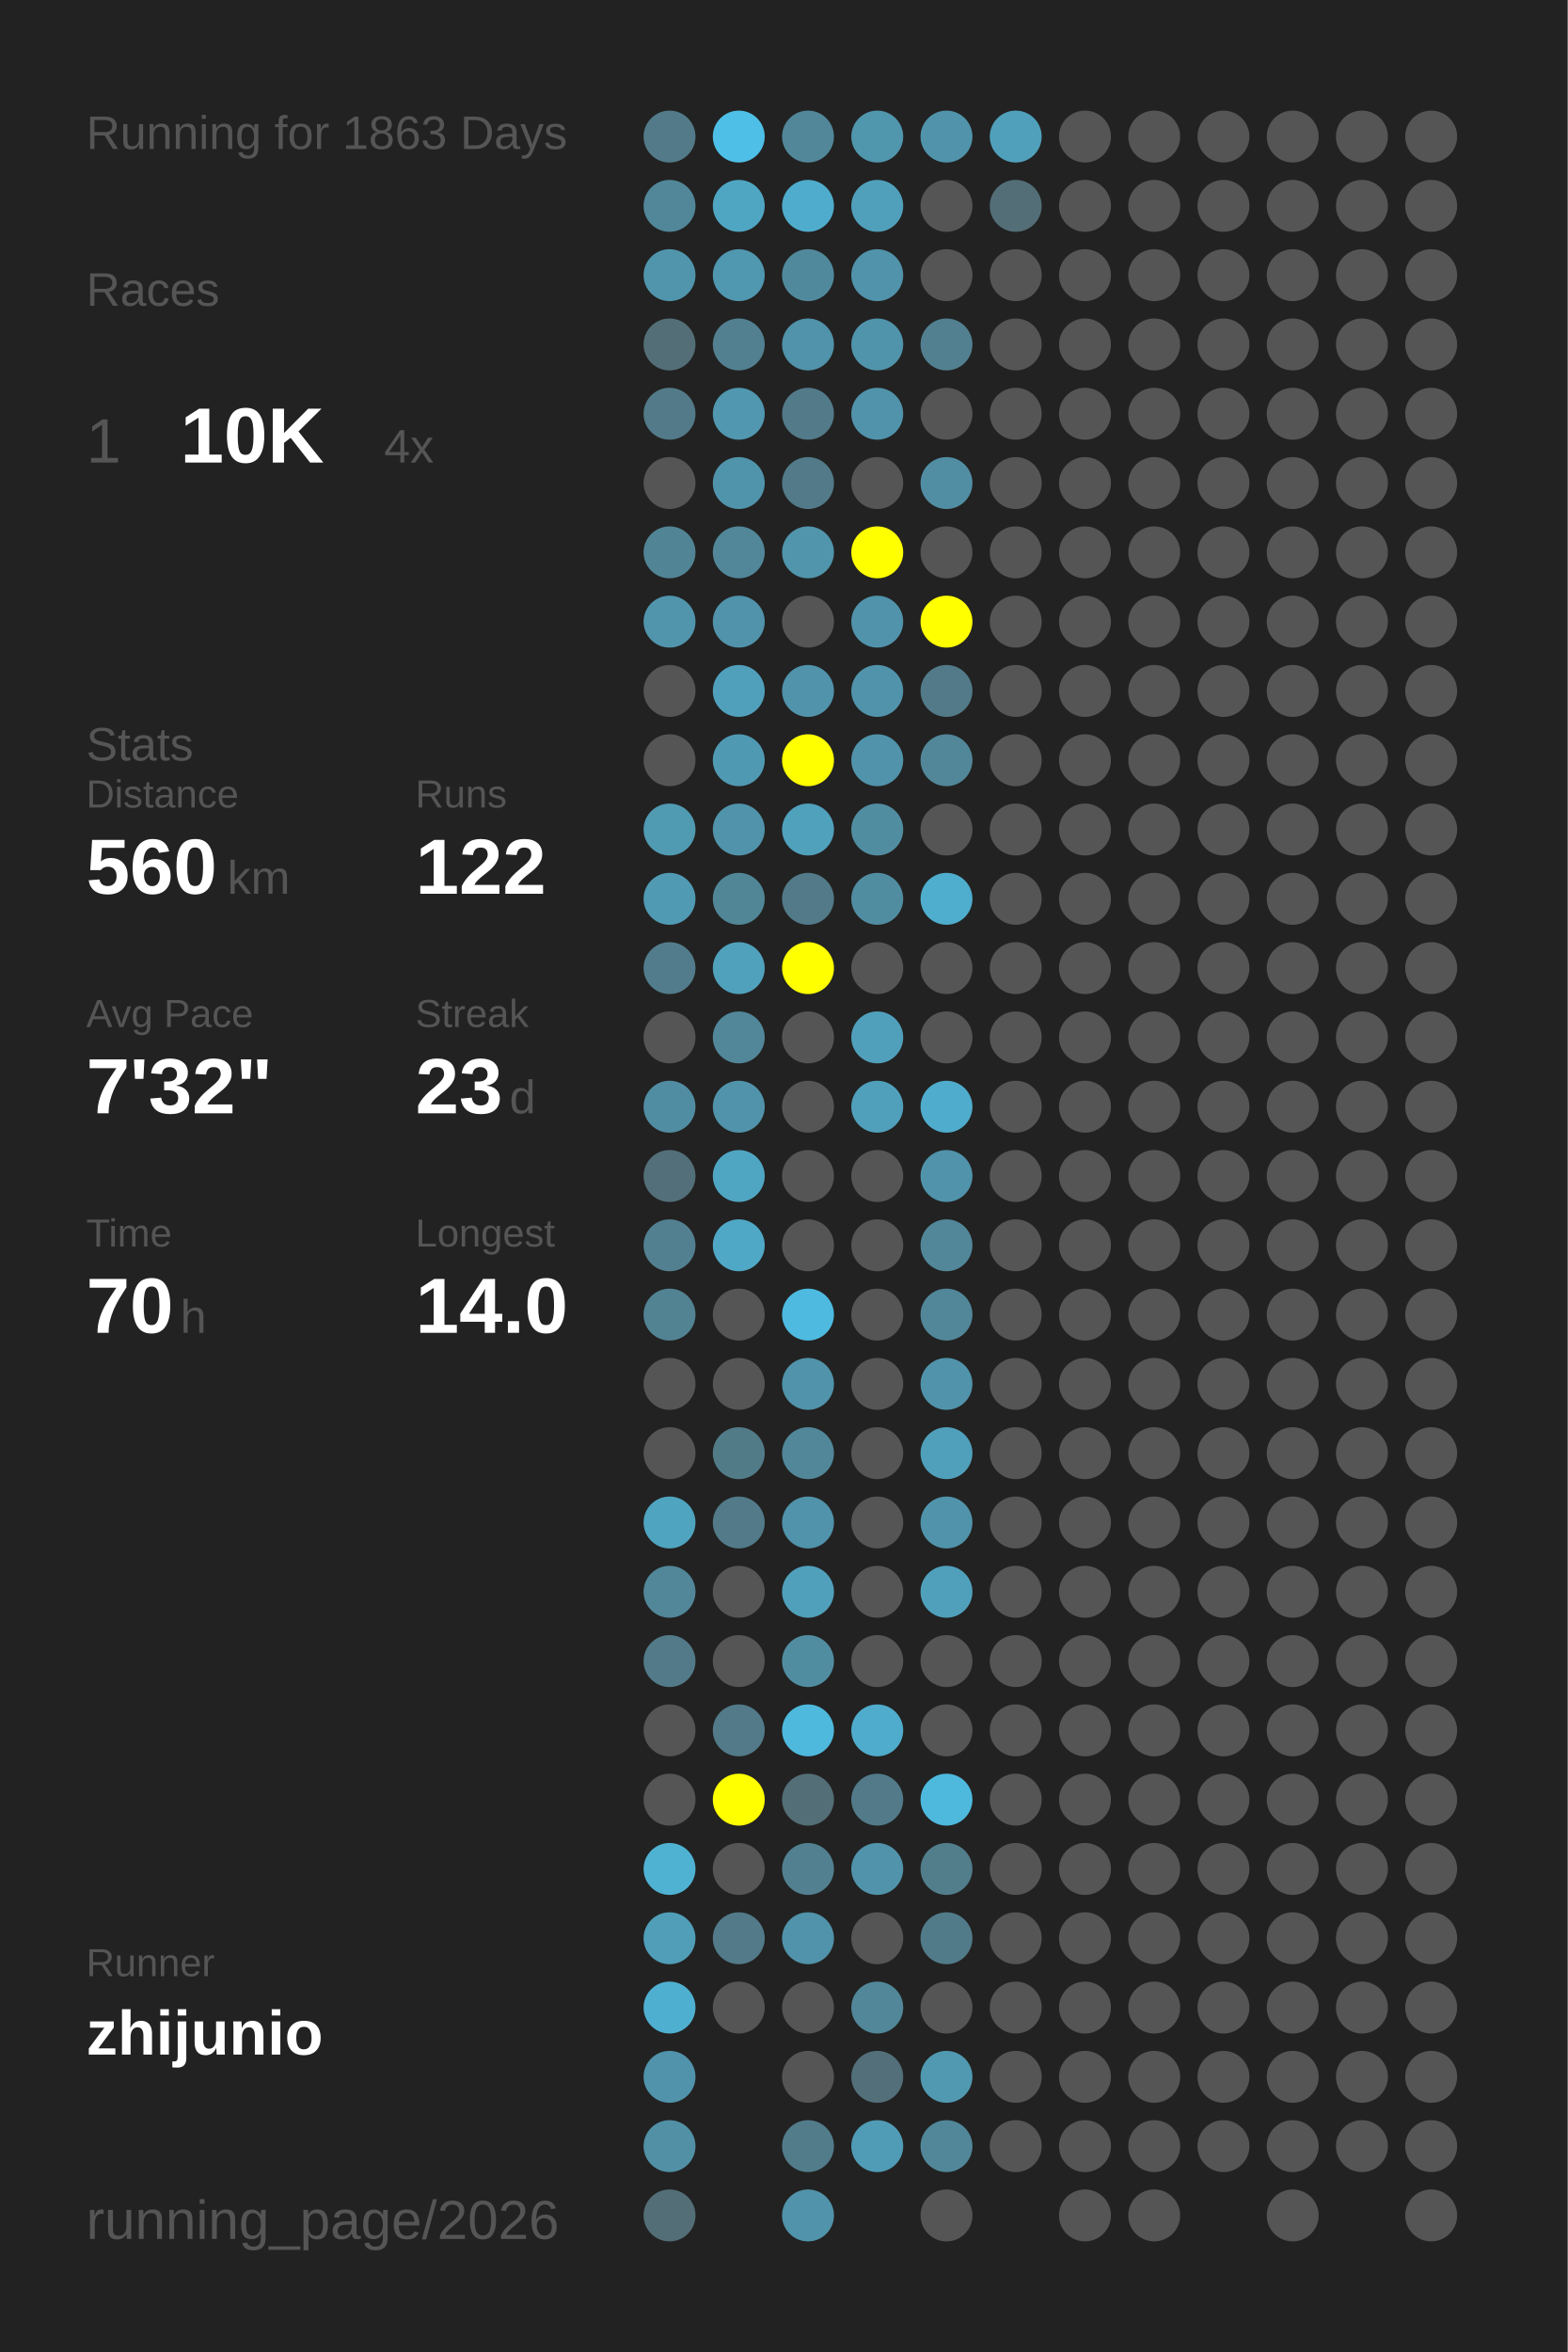
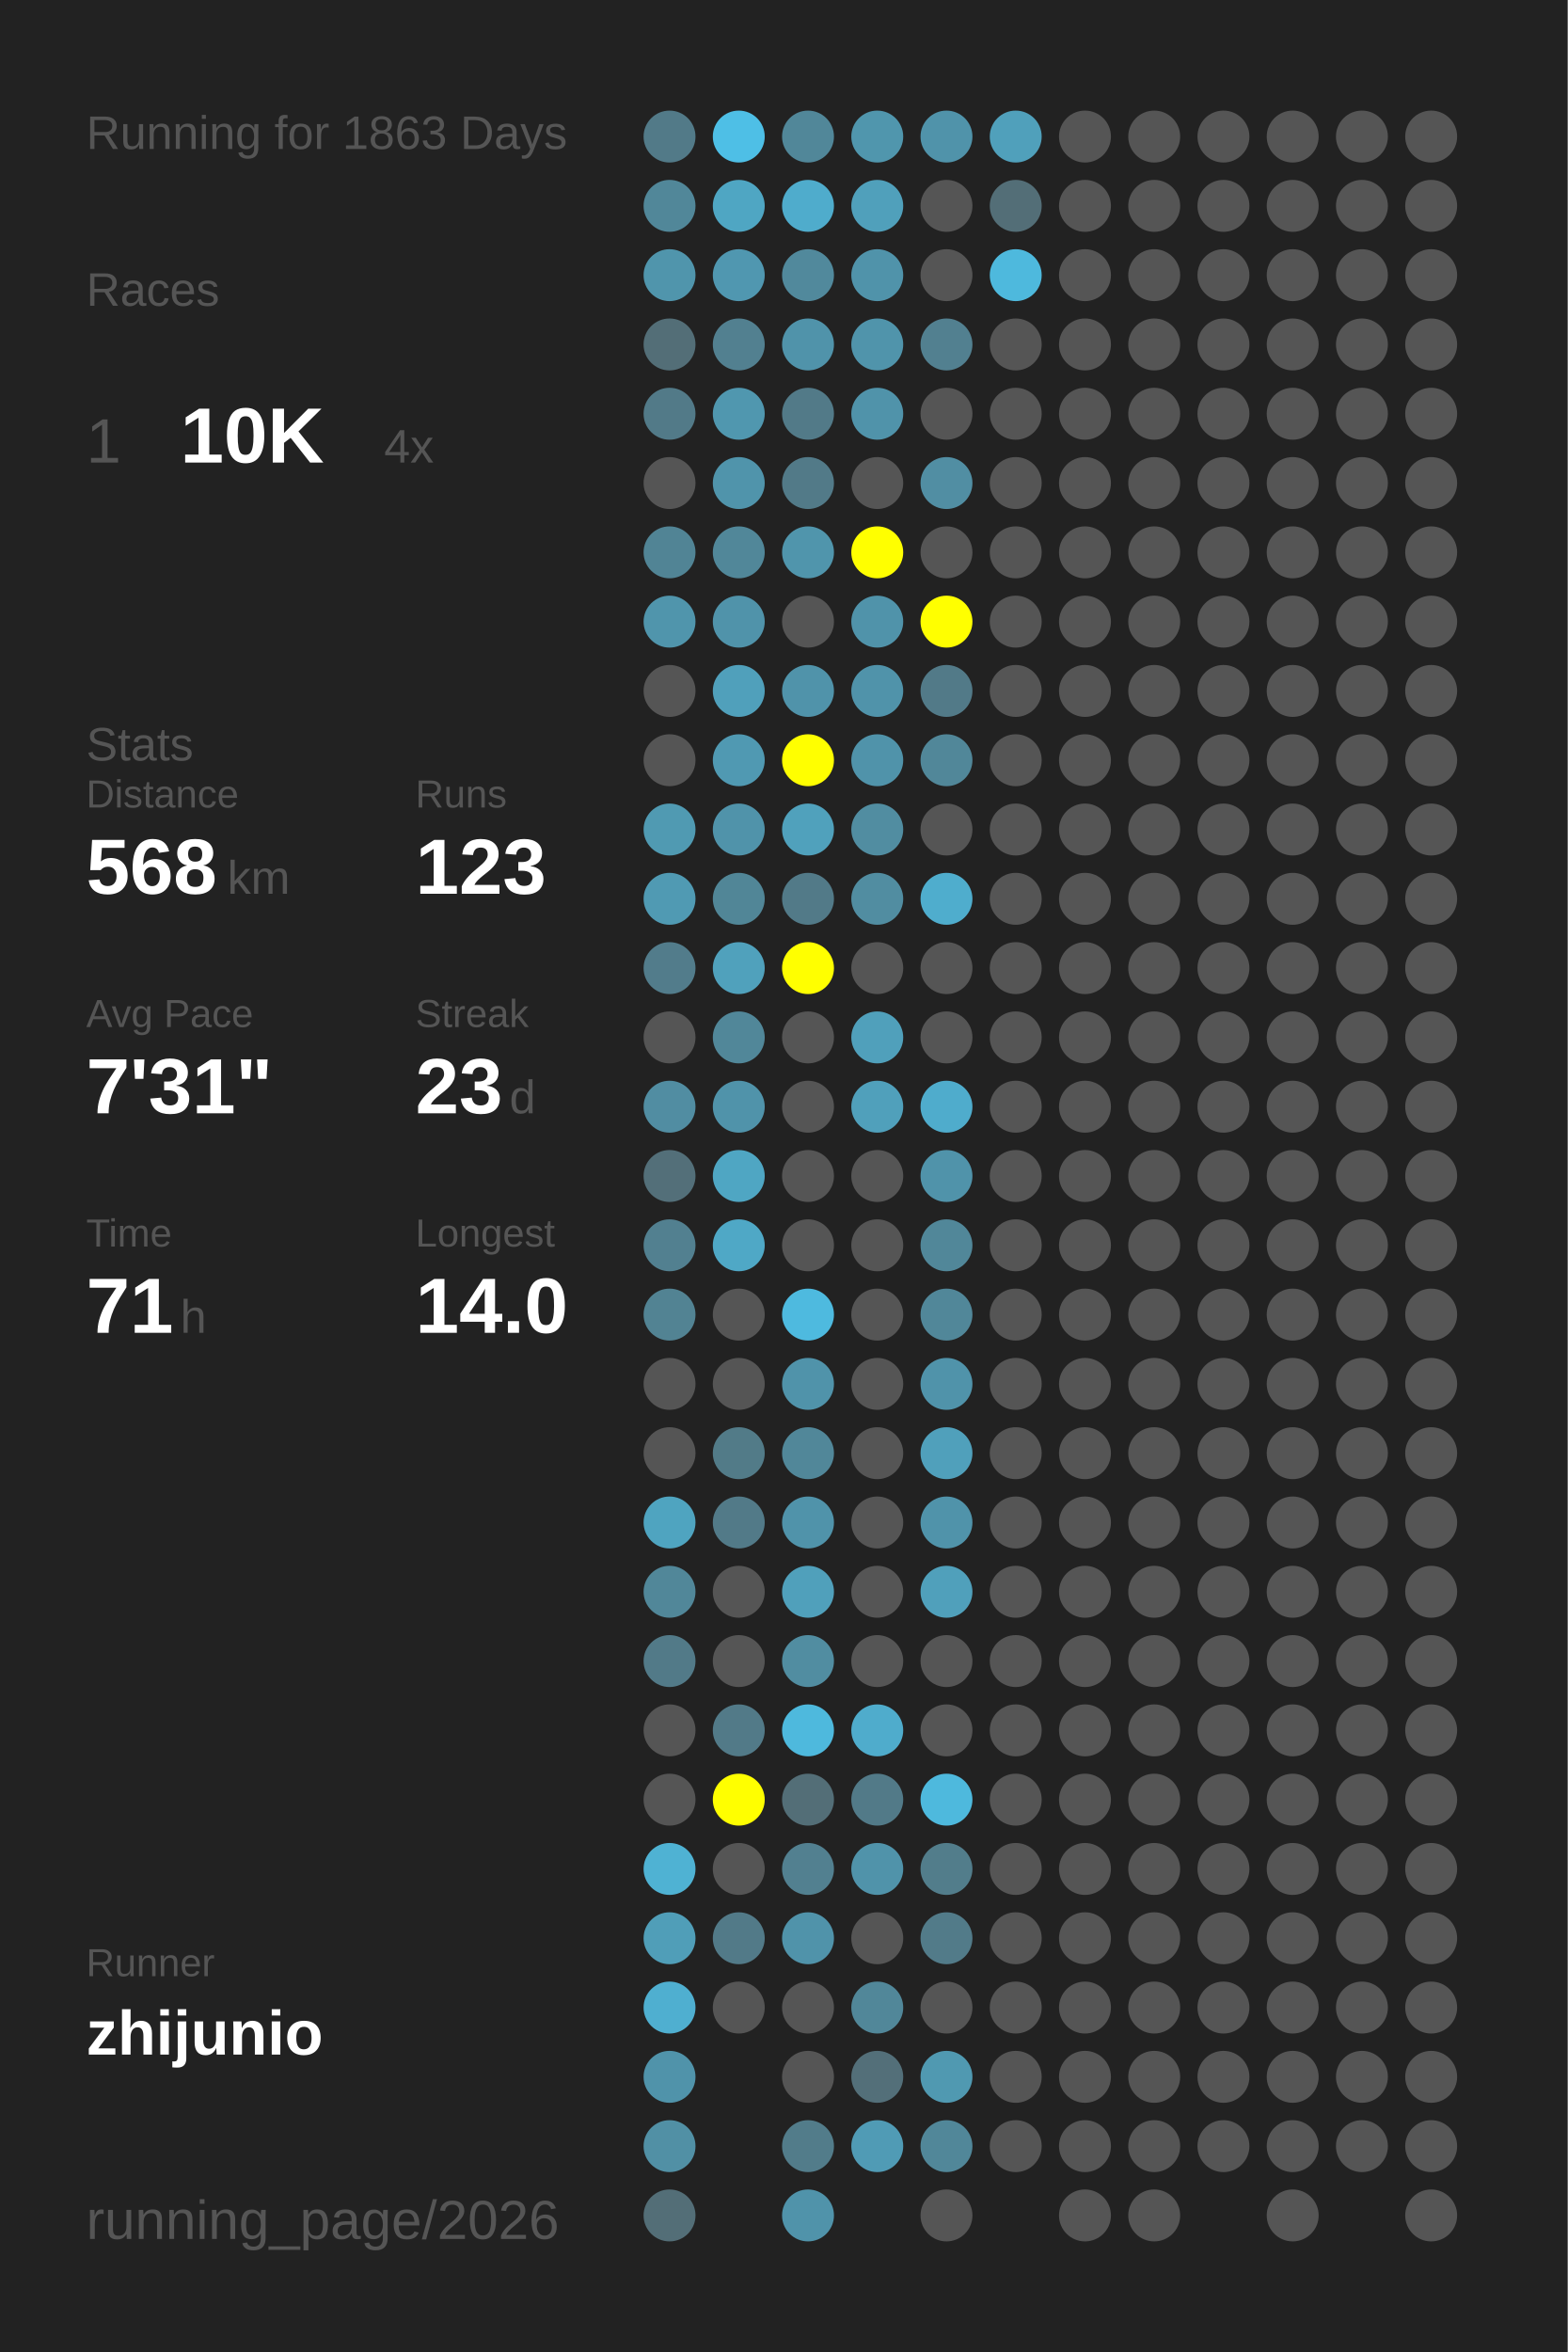
<svg xmlns="http://www.w3.org/2000/svg" baseProfile="full" height="300mm" version="1.1" viewBox="0,0,200,300" width="200mm">
  <defs />
  <rect fill="#222222" height="300" width="200" x="0" y="0" />
  <text fill="#555555" style="font-size:6px; font-family:Arial;" x="11" y="19">Running for 1863 Days</text>
  <text fill="#555555" style="font-size:6px; font-family:Arial;" x="11" y="39">Races</text>
  <text fill="#555555" style="font-size:8px; font-family:Arial;" x="11" y="59">1</text>
  <text fill="#FFFFFF" style="font-size:10px; font-family:Arial; font-weight:bold;" x="23" y="59">10K</text>
  <text fill="#555555" style="font-size:6px; font-family:Arial;" x="49" y="59">4x</text>
  <text fill="#555555" style="font-size:6px; font-family:Arial;" x="11" y="97">Stats</text>
  <text fill="#555555" style="font-size:5px; font-family:Arial;" x="11" y="103">Distance</text>
-   <text fill="#FFFFFF" style="font-size:10px; font-family:Arial; font-weight:bold;" x="11" y="114">560</text>
+   <text fill="#FFFFFF" style="font-size:10px; font-family:Arial; font-weight:bold;" x="11" y="114">568</text>
  <text fill="#555555" style="font-size:6px; font-family:Arial;" x="29" y="114">km</text>
  <text fill="#555555" style="font-size:5px; font-family:Arial;" x="53" y="103">Runs</text>
-   <text fill="#FFFFFF" style="font-size:10px; font-family:Arial; font-weight:bold;" x="53" y="114">122</text>
+   <text fill="#FFFFFF" style="font-size:10px; font-family:Arial; font-weight:bold;" x="53" y="114">123</text>
  <text fill="#555555" style="font-size:5px; font-family:Arial;" x="11" y="131">Avg Pace</text>
-   <text fill="#FFFFFF" style="font-size:10px; font-family:Arial; font-weight:bold;" x="11" y="142">7'32"</text>
+   <text fill="#FFFFFF" style="font-size:10px; font-family:Arial; font-weight:bold;" x="11" y="142">7'31"</text>
  <text fill="#555555" style="font-size:5px; font-family:Arial;" x="53" y="131">Streak</text>
  <text fill="#FFFFFF" style="font-size:10px; font-family:Arial; font-weight:bold;" x="53" y="142">23</text>
  <text fill="#555555" style="font-size:6px; font-family:Arial;" x="65" y="142">d</text>
  <text fill="#555555" style="font-size:5px; font-family:Arial;" x="11" y="159">Time</text>
-   <text fill="#FFFFFF" style="font-size:10px; font-family:Arial; font-weight:bold;" x="11" y="170">70</text>
+   <text fill="#FFFFFF" style="font-size:10px; font-family:Arial; font-weight:bold;" x="11" y="170">71</text>
  <text fill="#555555" style="font-size:6px; font-family:Arial;" x="23" y="170">h</text>
  <text fill="#555555" style="font-size:5px; font-family:Arial;" x="53" y="159">Longest</text>
  <text fill="#FFFFFF" style="font-size:10px; font-family:Arial; font-weight:bold;" x="53" y="170">14.0</text>
  <text fill="#555555" style="font-size:5px; font-family:Arial;" x="11" y="252.065">Runner</text>
  <text fill="#FFFFFF" style="font-size:8px; font-family:Arial; font-weight:bold;" x="11" y="262.065">zhijunio</text>
  <text fill="#555555" style="font-size:7px; font-family:Arial;" x="11" y="285.581">running_page/2026</text>
  <circle cx="85.417" cy="17.419" fill="#527a88" r="3.312" />
  <circle cx="85.417" cy="26.258" fill="#518799" r="3.312" />
  <circle cx="85.417" cy="35.097" fill="#5095ac" r="3.312" />
  <circle cx="85.417" cy="43.935" fill="#536e77" r="3.312" />
  <circle cx="85.417" cy="52.774" fill="#527a88" r="3.312" />
  <circle cx="85.417" cy="61.613" fill="#555555" r="3.312" />
  <circle cx="85.417" cy="70.452" fill="#518495" r="3.312" />
  <circle cx="85.417" cy="79.29" fill="#5095ac" r="3.312" />
  <circle cx="85.417" cy="88.129" fill="#555555" r="3.312" />
  <circle cx="85.417" cy="96.968" fill="#555555" r="3.312" />
  <circle cx="85.417" cy="105.806" fill="#509ab2" r="3.312" />
  <circle cx="85.417" cy="114.645" fill="#509ab3" r="3.312" />
  <circle cx="85.417" cy="123.484" fill="#527c8b" r="3.312" />
  <circle cx="85.417" cy="132.323" fill="#555555" r="3.312" />
  <circle cx="85.417" cy="141.161" fill="#518da2" r="3.312" />
  <circle cx="85.417" cy="150" fill="#536f79" r="3.312" />
  <circle cx="85.417" cy="158.839" fill="#528090" r="3.312" />
  <circle cx="85.417" cy="167.677" fill="#528393" r="3.312" />
  <circle cx="85.417" cy="176.516" fill="#555555" r="3.312" />
  <circle cx="85.417" cy="185.355" fill="#555555" r="3.312" />
  <circle cx="85.417" cy="194.194" fill="#4fa4c0" r="3.312" />
  <circle cx="85.417" cy="203.032" fill="#518799" r="3.312" />
  <circle cx="85.417" cy="211.871" fill="#527a88" r="3.312" />
  <circle cx="85.417" cy="220.71" fill="#555555" r="3.312" />
  <circle cx="85.417" cy="229.548" fill="#555555" r="3.312" />
  <circle cx="85.417" cy="238.387" fill="#4fb2d3" r="3.312" />
  <circle cx="85.417" cy="247.226" fill="#509eb8" r="3.312" />
  <circle cx="85.417" cy="256.065" fill="#4fafd0" r="3.312" />
  <circle cx="85.417" cy="264.903" fill="#5093aa" r="3.312" />
  <circle cx="85.417" cy="273.742" fill="#5190a5" r="3.312" />
  <circle cx="85.417" cy="282.581" fill="#536e77" r="3.312" />
  <circle cx="94.25" cy="17.419" fill="#4ebfe6" r="3.312" />
  <circle cx="94.25" cy="26.258" fill="#4fa6c3" r="3.312" />
  <circle cx="94.25" cy="35.097" fill="#5097b0" r="3.312" />
  <circle cx="94.25" cy="43.935" fill="#528090" r="3.312" />
  <circle cx="94.25" cy="52.774" fill="#5097af" r="3.312" />
  <circle cx="94.25" cy="61.613" fill="#5094ab" r="3.312" />
  <circle cx="94.25" cy="70.452" fill="#518799" r="3.312" />
  <circle cx="94.25" cy="79.29" fill="#5093aa" r="3.312" />
  <circle cx="94.25" cy="88.129" fill="#50a0bb" r="3.312" />
  <circle cx="94.25" cy="96.968" fill="#5099b2" r="3.312" />
  <circle cx="94.25" cy="105.806" fill="#5093aa" r="3.312" />
  <circle cx="94.25" cy="114.645" fill="#518697" r="3.312" />
  <circle cx="94.25" cy="123.484" fill="#50a1bc" r="3.312" />
  <circle cx="94.25" cy="132.323" fill="#518799" r="3.312" />
  <circle cx="94.25" cy="141.161" fill="#5093aa" r="3.312" />
  <circle cx="94.25" cy="150" fill="#4fa6c3" r="3.312" />
  <circle cx="94.25" cy="158.839" fill="#4fa8c6" r="3.312" />
  <circle cx="94.25" cy="167.677" fill="#555555" r="3.312" />
  <circle cx="94.25" cy="176.516" fill="#555555" r="3.312" />
  <circle cx="94.25" cy="185.355" fill="#527b88" r="3.312" />
  <circle cx="94.25" cy="194.194" fill="#527a88" r="3.312" />
  <circle cx="94.25" cy="203.032" fill="#555555" r="3.312" />
  <circle cx="94.25" cy="211.871" fill="#555555" r="3.312" />
  <circle cx="94.25" cy="220.71" fill="#527a88" r="3.312" />
  <circle cx="94.25" cy="229.548" fill="#FFFF00" r="3.312" />
  <circle cx="94.25" cy="238.387" fill="#555555" r="3.312" />
  <circle cx="94.25" cy="247.226" fill="#527a88" r="3.312" />
  <circle cx="94.25" cy="256.065" fill="#555555" r="3.312" />
  <circle cx="103.083" cy="17.419" fill="#518799" r="3.312" />
  <circle cx="103.083" cy="26.258" fill="#4faccc" r="3.312" />
  <circle cx="103.083" cy="35.097" fill="#51899c" r="3.312" />
  <circle cx="103.083" cy="43.935" fill="#5093aa" r="3.312" />
  <circle cx="103.083" cy="52.774" fill="#527a88" r="3.312" />
  <circle cx="103.083" cy="61.613" fill="#527a88" r="3.312" />
  <circle cx="103.083" cy="70.452" fill="#5095ac" r="3.312" />
  <circle cx="103.083" cy="79.29" fill="#555555" r="3.312" />
  <circle cx="103.083" cy="88.129" fill="#5093aa" r="3.312" />
  <circle cx="103.083" cy="96.968" fill="#FFFF00" r="3.312" />
  <circle cx="103.083" cy="105.806" fill="#50a1bc" r="3.312" />
  <circle cx="103.083" cy="114.645" fill="#527a88" r="3.312" />
  <circle cx="103.083" cy="123.484" fill="#FFFF00" r="3.312" />
  <circle cx="103.083" cy="132.323" fill="#555555" r="3.312" />
  <circle cx="103.083" cy="141.161" fill="#555555" r="3.312" />
  <circle cx="103.083" cy="150" fill="#555555" r="3.312" />
  <circle cx="103.083" cy="158.839" fill="#555555" r="3.312" />
  <circle cx="103.083" cy="167.677" fill="#4ebadf" r="3.312" />
  <circle cx="103.083" cy="176.516" fill="#5093aa" r="3.312" />
  <circle cx="103.083" cy="185.355" fill="#518799" r="3.312" />
  <circle cx="103.083" cy="194.194" fill="#5093aa" r="3.312" />
  <circle cx="103.083" cy="203.032" fill="#50a0bb" r="3.312" />
  <circle cx="103.083" cy="211.871" fill="#518da1" r="3.312" />
  <circle cx="103.083" cy="220.71" fill="#4eb9dd" r="3.312" />
  <circle cx="103.083" cy="229.548" fill="#536e77" r="3.312" />
  <circle cx="103.083" cy="238.387" fill="#528090" r="3.312" />
  <circle cx="103.083" cy="247.226" fill="#5093aa" r="3.312" />
  <circle cx="103.083" cy="256.065" fill="#555555" r="3.312" />
  <circle cx="103.083" cy="264.903" fill="#555555" r="3.312" />
  <circle cx="103.083" cy="273.742" fill="#527c8a" r="3.312" />
  <circle cx="103.083" cy="282.581" fill="#5093aa" r="3.312" />
  <circle cx="111.917" cy="17.419" fill="#5096ad" r="3.312" />
  <circle cx="111.917" cy="26.258" fill="#50a0bb" r="3.312" />
  <circle cx="111.917" cy="35.097" fill="#5093aa" r="3.312" />
  <circle cx="111.917" cy="43.935" fill="#5094ab" r="3.312" />
  <circle cx="111.917" cy="52.774" fill="#5093aa" r="3.312" />
  <circle cx="111.917" cy="61.613" fill="#555555" r="3.312" />
  <circle cx="111.917" cy="70.452" fill="#FFFF00" r="3.312" />
  <circle cx="111.917" cy="79.29" fill="#5093aa" r="3.312" />
  <circle cx="111.917" cy="88.129" fill="#5093aa" r="3.312" />
  <circle cx="111.917" cy="96.968" fill="#5093aa" r="3.312" />
  <circle cx="111.917" cy="105.806" fill="#518da1" r="3.312" />
  <circle cx="111.917" cy="114.645" fill="#518da1" r="3.312" />
  <circle cx="111.917" cy="123.484" fill="#555555" r="3.312" />
  <circle cx="111.917" cy="132.323" fill="#50a0bb" r="3.312" />
  <circle cx="111.917" cy="141.161" fill="#50a0bb" r="3.312" />
  <circle cx="111.917" cy="150" fill="#555555" r="3.312" />
  <circle cx="111.917" cy="158.839" fill="#555555" r="3.312" />
  <circle cx="111.917" cy="167.677" fill="#555555" r="3.312" />
  <circle cx="111.917" cy="176.516" fill="#555555" r="3.312" />
  <circle cx="111.917" cy="185.355" fill="#555555" r="3.312" />
  <circle cx="111.917" cy="194.194" fill="#555555" r="3.312" />
  <circle cx="111.917" cy="203.032" fill="#555555" r="3.312" />
  <circle cx="111.917" cy="211.871" fill="#555555" r="3.312" />
  <circle cx="111.917" cy="220.71" fill="#4faccc" r="3.312" />
  <circle cx="111.917" cy="229.548" fill="#527a88" r="3.312" />
  <circle cx="111.917" cy="238.387" fill="#5093aa" r="3.312" />
  <circle cx="111.917" cy="247.226" fill="#555555" r="3.312" />
  <circle cx="111.917" cy="256.065" fill="#518799" r="3.312" />
  <circle cx="111.917" cy="264.903" fill="#536f79" r="3.312" />
  <circle cx="111.917" cy="273.742" fill="#509bb5" r="3.312" />
  <circle cx="120.75" cy="17.419" fill="#5093aa" r="3.312" />
  <circle cx="120.75" cy="26.258" fill="#555555" r="3.312" />
  <circle cx="120.75" cy="35.097" fill="#555555" r="3.312" />
  <circle cx="120.75" cy="43.935" fill="#528090" r="3.312" />
  <circle cx="120.75" cy="52.774" fill="#555555" r="3.312" />
  <circle cx="120.75" cy="61.613" fill="#518ea3" r="3.312" />
  <circle cx="120.75" cy="70.452" fill="#555555" r="3.312" />
  <circle cx="120.75" cy="79.29" fill="#FFFF00" r="3.312" />
  <circle cx="120.75" cy="88.129" fill="#527a88" r="3.312" />
  <circle cx="120.75" cy="96.968" fill="#518799" r="3.312" />
  <circle cx="120.75" cy="105.806" fill="#555555" r="3.312" />
  <circle cx="120.75" cy="114.645" fill="#4fadcd" r="3.312" />
  <circle cx="120.75" cy="123.484" fill="#555555" r="3.312" />
  <circle cx="120.75" cy="132.323" fill="#555555" r="3.312" />
  <circle cx="120.75" cy="141.161" fill="#4faccc" r="3.312" />
  <circle cx="120.75" cy="150" fill="#5093aa" r="3.312" />
  <circle cx="120.75" cy="158.839" fill="#518799" r="3.312" />
  <circle cx="120.75" cy="167.677" fill="#518799" r="3.312" />
  <circle cx="120.75" cy="176.516" fill="#5093aa" r="3.312" />
  <circle cx="120.75" cy="185.355" fill="#50a0bb" r="3.312" />
  <circle cx="120.75" cy="194.194" fill="#5093aa" r="3.312" />
  <circle cx="120.75" cy="203.032" fill="#50a0bb" r="3.312" />
  <circle cx="120.75" cy="211.871" fill="#555555" r="3.312" />
  <circle cx="120.75" cy="220.71" fill="#555555" r="3.312" />
  <circle cx="120.75" cy="229.548" fill="#4eb9dd" r="3.312" />
  <circle cx="120.75" cy="238.387" fill="#527d8b" r="3.312" />
  <circle cx="120.75" cy="247.226" fill="#527b89" r="3.312" />
  <circle cx="120.75" cy="256.065" fill="#555555" r="3.312" />
  <circle cx="120.75" cy="264.903" fill="#5099b1" r="3.312" />
  <circle cx="120.75" cy="273.742" fill="#518799" r="3.312" />
  <circle cx="120.75" cy="282.581" fill="#555555" r="3.312" />
  <circle cx="129.583" cy="17.419" fill="#50a0bb" r="3.312" />
  <circle cx="129.583" cy="26.258" fill="#536e77" r="3.312" />
-   <circle cx="129.583" cy="35.097" fill="#555555" r="3.312" />
+   <circle cx="129.583" cy="35.097" fill="#4eb9dd" r="3.312" />
  <circle cx="129.583" cy="43.935" fill="#555555" r="3.312" />
  <circle cx="129.583" cy="52.774" fill="#555555" r="3.312" />
  <circle cx="129.583" cy="61.613" fill="#555555" r="3.312" />
  <circle cx="129.583" cy="70.452" fill="#555555" r="3.312" />
  <circle cx="129.583" cy="79.29" fill="#555555" r="3.312" />
  <circle cx="129.583" cy="88.129" fill="#555555" r="3.312" />
  <circle cx="129.583" cy="96.968" fill="#555555" r="3.312" />
  <circle cx="129.583" cy="105.806" fill="#555555" r="3.312" />
  <circle cx="129.583" cy="114.645" fill="#555555" r="3.312" />
  <circle cx="129.583" cy="123.484" fill="#555555" r="3.312" />
  <circle cx="129.583" cy="132.323" fill="#555555" r="3.312" />
  <circle cx="129.583" cy="141.161" fill="#555555" r="3.312" />
  <circle cx="129.583" cy="150" fill="#555555" r="3.312" />
  <circle cx="129.583" cy="158.839" fill="#555555" r="3.312" />
  <circle cx="129.583" cy="167.677" fill="#555555" r="3.312" />
  <circle cx="129.583" cy="176.516" fill="#555555" r="3.312" />
  <circle cx="129.583" cy="185.355" fill="#555555" r="3.312" />
  <circle cx="129.583" cy="194.194" fill="#555555" r="3.312" />
  <circle cx="129.583" cy="203.032" fill="#555555" r="3.312" />
  <circle cx="129.583" cy="211.871" fill="#555555" r="3.312" />
  <circle cx="129.583" cy="220.71" fill="#555555" r="3.312" />
  <circle cx="129.583" cy="229.548" fill="#555555" r="3.312" />
  <circle cx="129.583" cy="238.387" fill="#555555" r="3.312" />
  <circle cx="129.583" cy="247.226" fill="#555555" r="3.312" />
  <circle cx="129.583" cy="256.065" fill="#555555" r="3.312" />
  <circle cx="129.583" cy="264.903" fill="#555555" r="3.312" />
  <circle cx="129.583" cy="273.742" fill="#555555" r="3.312" />
  <circle cx="138.417" cy="17.419" fill="#555555" r="3.312" />
  <circle cx="138.417" cy="26.258" fill="#555555" r="3.312" />
  <circle cx="138.417" cy="35.097" fill="#555555" r="3.312" />
  <circle cx="138.417" cy="43.935" fill="#555555" r="3.312" />
  <circle cx="138.417" cy="52.774" fill="#555555" r="3.312" />
  <circle cx="138.417" cy="61.613" fill="#555555" r="3.312" />
  <circle cx="138.417" cy="70.452" fill="#555555" r="3.312" />
  <circle cx="138.417" cy="79.29" fill="#555555" r="3.312" />
  <circle cx="138.417" cy="88.129" fill="#555555" r="3.312" />
  <circle cx="138.417" cy="96.968" fill="#555555" r="3.312" />
  <circle cx="138.417" cy="105.806" fill="#555555" r="3.312" />
  <circle cx="138.417" cy="114.645" fill="#555555" r="3.312" />
  <circle cx="138.417" cy="123.484" fill="#555555" r="3.312" />
  <circle cx="138.417" cy="132.323" fill="#555555" r="3.312" />
  <circle cx="138.417" cy="141.161" fill="#555555" r="3.312" />
  <circle cx="138.417" cy="150" fill="#555555" r="3.312" />
  <circle cx="138.417" cy="158.839" fill="#555555" r="3.312" />
  <circle cx="138.417" cy="167.677" fill="#555555" r="3.312" />
  <circle cx="138.417" cy="176.516" fill="#555555" r="3.312" />
  <circle cx="138.417" cy="185.355" fill="#555555" r="3.312" />
  <circle cx="138.417" cy="194.194" fill="#555555" r="3.312" />
  <circle cx="138.417" cy="203.032" fill="#555555" r="3.312" />
  <circle cx="138.417" cy="211.871" fill="#555555" r="3.312" />
  <circle cx="138.417" cy="220.71" fill="#555555" r="3.312" />
  <circle cx="138.417" cy="229.548" fill="#555555" r="3.312" />
  <circle cx="138.417" cy="238.387" fill="#555555" r="3.312" />
  <circle cx="138.417" cy="247.226" fill="#555555" r="3.312" />
  <circle cx="138.417" cy="256.065" fill="#555555" r="3.312" />
  <circle cx="138.417" cy="264.903" fill="#555555" r="3.312" />
  <circle cx="138.417" cy="273.742" fill="#555555" r="3.312" />
  <circle cx="138.417" cy="282.581" fill="#555555" r="3.312" />
  <circle cx="147.25" cy="17.419" fill="#555555" r="3.312" />
  <circle cx="147.25" cy="26.258" fill="#555555" r="3.312" />
  <circle cx="147.25" cy="35.097" fill="#555555" r="3.312" />
  <circle cx="147.25" cy="43.935" fill="#555555" r="3.312" />
  <circle cx="147.25" cy="52.774" fill="#555555" r="3.312" />
  <circle cx="147.25" cy="61.613" fill="#555555" r="3.312" />
  <circle cx="147.25" cy="70.452" fill="#555555" r="3.312" />
  <circle cx="147.25" cy="79.29" fill="#555555" r="3.312" />
  <circle cx="147.25" cy="88.129" fill="#555555" r="3.312" />
  <circle cx="147.25" cy="96.968" fill="#555555" r="3.312" />
  <circle cx="147.25" cy="105.806" fill="#555555" r="3.312" />
  <circle cx="147.25" cy="114.645" fill="#555555" r="3.312" />
  <circle cx="147.25" cy="123.484" fill="#555555" r="3.312" />
  <circle cx="147.25" cy="132.323" fill="#555555" r="3.312" />
  <circle cx="147.25" cy="141.161" fill="#555555" r="3.312" />
  <circle cx="147.25" cy="150" fill="#555555" r="3.312" />
  <circle cx="147.25" cy="158.839" fill="#555555" r="3.312" />
  <circle cx="147.25" cy="167.677" fill="#555555" r="3.312" />
  <circle cx="147.25" cy="176.516" fill="#555555" r="3.312" />
  <circle cx="147.25" cy="185.355" fill="#555555" r="3.312" />
  <circle cx="147.25" cy="194.194" fill="#555555" r="3.312" />
  <circle cx="147.25" cy="203.032" fill="#555555" r="3.312" />
  <circle cx="147.25" cy="211.871" fill="#555555" r="3.312" />
  <circle cx="147.25" cy="220.71" fill="#555555" r="3.312" />
  <circle cx="147.25" cy="229.548" fill="#555555" r="3.312" />
  <circle cx="147.25" cy="238.387" fill="#555555" r="3.312" />
  <circle cx="147.25" cy="247.226" fill="#555555" r="3.312" />
  <circle cx="147.25" cy="256.065" fill="#555555" r="3.312" />
  <circle cx="147.25" cy="264.903" fill="#555555" r="3.312" />
  <circle cx="147.25" cy="273.742" fill="#555555" r="3.312" />
  <circle cx="147.25" cy="282.581" fill="#555555" r="3.312" />
  <circle cx="156.083" cy="17.419" fill="#555555" r="3.312" />
  <circle cx="156.083" cy="26.258" fill="#555555" r="3.312" />
  <circle cx="156.083" cy="35.097" fill="#555555" r="3.312" />
  <circle cx="156.083" cy="43.935" fill="#555555" r="3.312" />
  <circle cx="156.083" cy="52.774" fill="#555555" r="3.312" />
  <circle cx="156.083" cy="61.613" fill="#555555" r="3.312" />
  <circle cx="156.083" cy="70.452" fill="#555555" r="3.312" />
  <circle cx="156.083" cy="79.29" fill="#555555" r="3.312" />
  <circle cx="156.083" cy="88.129" fill="#555555" r="3.312" />
  <circle cx="156.083" cy="96.968" fill="#555555" r="3.312" />
  <circle cx="156.083" cy="105.806" fill="#555555" r="3.312" />
  <circle cx="156.083" cy="114.645" fill="#555555" r="3.312" />
  <circle cx="156.083" cy="123.484" fill="#555555" r="3.312" />
  <circle cx="156.083" cy="132.323" fill="#555555" r="3.312" />
  <circle cx="156.083" cy="141.161" fill="#555555" r="3.312" />
  <circle cx="156.083" cy="150" fill="#555555" r="3.312" />
  <circle cx="156.083" cy="158.839" fill="#555555" r="3.312" />
  <circle cx="156.083" cy="167.677" fill="#555555" r="3.312" />
  <circle cx="156.083" cy="176.516" fill="#555555" r="3.312" />
  <circle cx="156.083" cy="185.355" fill="#555555" r="3.312" />
  <circle cx="156.083" cy="194.194" fill="#555555" r="3.312" />
  <circle cx="156.083" cy="203.032" fill="#555555" r="3.312" />
  <circle cx="156.083" cy="211.871" fill="#555555" r="3.312" />
  <circle cx="156.083" cy="220.71" fill="#555555" r="3.312" />
  <circle cx="156.083" cy="229.548" fill="#555555" r="3.312" />
  <circle cx="156.083" cy="238.387" fill="#555555" r="3.312" />
  <circle cx="156.083" cy="247.226" fill="#555555" r="3.312" />
  <circle cx="156.083" cy="256.065" fill="#555555" r="3.312" />
  <circle cx="156.083" cy="264.903" fill="#555555" r="3.312" />
  <circle cx="156.083" cy="273.742" fill="#555555" r="3.312" />
  <circle cx="164.917" cy="17.419" fill="#555555" r="3.312" />
  <circle cx="164.917" cy="26.258" fill="#555555" r="3.312" />
  <circle cx="164.917" cy="35.097" fill="#555555" r="3.312" />
  <circle cx="164.917" cy="43.935" fill="#555555" r="3.312" />
  <circle cx="164.917" cy="52.774" fill="#555555" r="3.312" />
  <circle cx="164.917" cy="61.613" fill="#555555" r="3.312" />
  <circle cx="164.917" cy="70.452" fill="#555555" r="3.312" />
  <circle cx="164.917" cy="79.29" fill="#555555" r="3.312" />
  <circle cx="164.917" cy="88.129" fill="#555555" r="3.312" />
  <circle cx="164.917" cy="96.968" fill="#555555" r="3.312" />
  <circle cx="164.917" cy="105.806" fill="#555555" r="3.312" />
  <circle cx="164.917" cy="114.645" fill="#555555" r="3.312" />
  <circle cx="164.917" cy="123.484" fill="#555555" r="3.312" />
  <circle cx="164.917" cy="132.323" fill="#555555" r="3.312" />
  <circle cx="164.917" cy="141.161" fill="#555555" r="3.312" />
  <circle cx="164.917" cy="150" fill="#555555" r="3.312" />
  <circle cx="164.917" cy="158.839" fill="#555555" r="3.312" />
  <circle cx="164.917" cy="167.677" fill="#555555" r="3.312" />
  <circle cx="164.917" cy="176.516" fill="#555555" r="3.312" />
  <circle cx="164.917" cy="185.355" fill="#555555" r="3.312" />
  <circle cx="164.917" cy="194.194" fill="#555555" r="3.312" />
  <circle cx="164.917" cy="203.032" fill="#555555" r="3.312" />
  <circle cx="164.917" cy="211.871" fill="#555555" r="3.312" />
  <circle cx="164.917" cy="220.71" fill="#555555" r="3.312" />
  <circle cx="164.917" cy="229.548" fill="#555555" r="3.312" />
  <circle cx="164.917" cy="238.387" fill="#555555" r="3.312" />
  <circle cx="164.917" cy="247.226" fill="#555555" r="3.312" />
  <circle cx="164.917" cy="256.065" fill="#555555" r="3.312" />
  <circle cx="164.917" cy="264.903" fill="#555555" r="3.312" />
  <circle cx="164.917" cy="273.742" fill="#555555" r="3.312" />
  <circle cx="164.917" cy="282.581" fill="#555555" r="3.312" />
  <circle cx="173.75" cy="17.419" fill="#555555" r="3.312" />
  <circle cx="173.75" cy="26.258" fill="#555555" r="3.312" />
  <circle cx="173.75" cy="35.097" fill="#555555" r="3.312" />
  <circle cx="173.75" cy="43.935" fill="#555555" r="3.312" />
  <circle cx="173.75" cy="52.774" fill="#555555" r="3.312" />
  <circle cx="173.75" cy="61.613" fill="#555555" r="3.312" />
  <circle cx="173.75" cy="70.452" fill="#555555" r="3.312" />
  <circle cx="173.75" cy="79.29" fill="#555555" r="3.312" />
  <circle cx="173.75" cy="88.129" fill="#555555" r="3.312" />
  <circle cx="173.75" cy="96.968" fill="#555555" r="3.312" />
  <circle cx="173.75" cy="105.806" fill="#555555" r="3.312" />
  <circle cx="173.75" cy="114.645" fill="#555555" r="3.312" />
  <circle cx="173.75" cy="123.484" fill="#555555" r="3.312" />
  <circle cx="173.75" cy="132.323" fill="#555555" r="3.312" />
  <circle cx="173.75" cy="141.161" fill="#555555" r="3.312" />
  <circle cx="173.75" cy="150" fill="#555555" r="3.312" />
  <circle cx="173.75" cy="158.839" fill="#555555" r="3.312" />
  <circle cx="173.75" cy="167.677" fill="#555555" r="3.312" />
  <circle cx="173.75" cy="176.516" fill="#555555" r="3.312" />
  <circle cx="173.75" cy="185.355" fill="#555555" r="3.312" />
  <circle cx="173.75" cy="194.194" fill="#555555" r="3.312" />
  <circle cx="173.75" cy="203.032" fill="#555555" r="3.312" />
  <circle cx="173.75" cy="211.871" fill="#555555" r="3.312" />
  <circle cx="173.75" cy="220.71" fill="#555555" r="3.312" />
  <circle cx="173.75" cy="229.548" fill="#555555" r="3.312" />
  <circle cx="173.75" cy="238.387" fill="#555555" r="3.312" />
  <circle cx="173.75" cy="247.226" fill="#555555" r="3.312" />
  <circle cx="173.75" cy="256.065" fill="#555555" r="3.312" />
  <circle cx="173.75" cy="264.903" fill="#555555" r="3.312" />
  <circle cx="173.75" cy="273.742" fill="#555555" r="3.312" />
  <circle cx="182.583" cy="17.419" fill="#555555" r="3.312" />
  <circle cx="182.583" cy="26.258" fill="#555555" r="3.312" />
  <circle cx="182.583" cy="35.097" fill="#555555" r="3.312" />
  <circle cx="182.583" cy="43.935" fill="#555555" r="3.312" />
  <circle cx="182.583" cy="52.774" fill="#555555" r="3.312" />
  <circle cx="182.583" cy="61.613" fill="#555555" r="3.312" />
  <circle cx="182.583" cy="70.452" fill="#555555" r="3.312" />
  <circle cx="182.583" cy="79.29" fill="#555555" r="3.312" />
  <circle cx="182.583" cy="88.129" fill="#555555" r="3.312" />
  <circle cx="182.583" cy="96.968" fill="#555555" r="3.312" />
  <circle cx="182.583" cy="105.806" fill="#555555" r="3.312" />
  <circle cx="182.583" cy="114.645" fill="#555555" r="3.312" />
  <circle cx="182.583" cy="123.484" fill="#555555" r="3.312" />
  <circle cx="182.583" cy="132.323" fill="#555555" r="3.312" />
  <circle cx="182.583" cy="141.161" fill="#555555" r="3.312" />
  <circle cx="182.583" cy="150" fill="#555555" r="3.312" />
  <circle cx="182.583" cy="158.839" fill="#555555" r="3.312" />
  <circle cx="182.583" cy="167.677" fill="#555555" r="3.312" />
  <circle cx="182.583" cy="176.516" fill="#555555" r="3.312" />
  <circle cx="182.583" cy="185.355" fill="#555555" r="3.312" />
  <circle cx="182.583" cy="194.194" fill="#555555" r="3.312" />
  <circle cx="182.583" cy="203.032" fill="#555555" r="3.312" />
  <circle cx="182.583" cy="211.871" fill="#555555" r="3.312" />
  <circle cx="182.583" cy="220.71" fill="#555555" r="3.312" />
  <circle cx="182.583" cy="229.548" fill="#555555" r="3.312" />
  <circle cx="182.583" cy="238.387" fill="#555555" r="3.312" />
  <circle cx="182.583" cy="247.226" fill="#555555" r="3.312" />
  <circle cx="182.583" cy="256.065" fill="#555555" r="3.312" />
  <circle cx="182.583" cy="264.903" fill="#555555" r="3.312" />
  <circle cx="182.583" cy="273.742" fill="#555555" r="3.312" />
  <circle cx="182.583" cy="282.581" fill="#555555" r="3.312" />
</svg>
